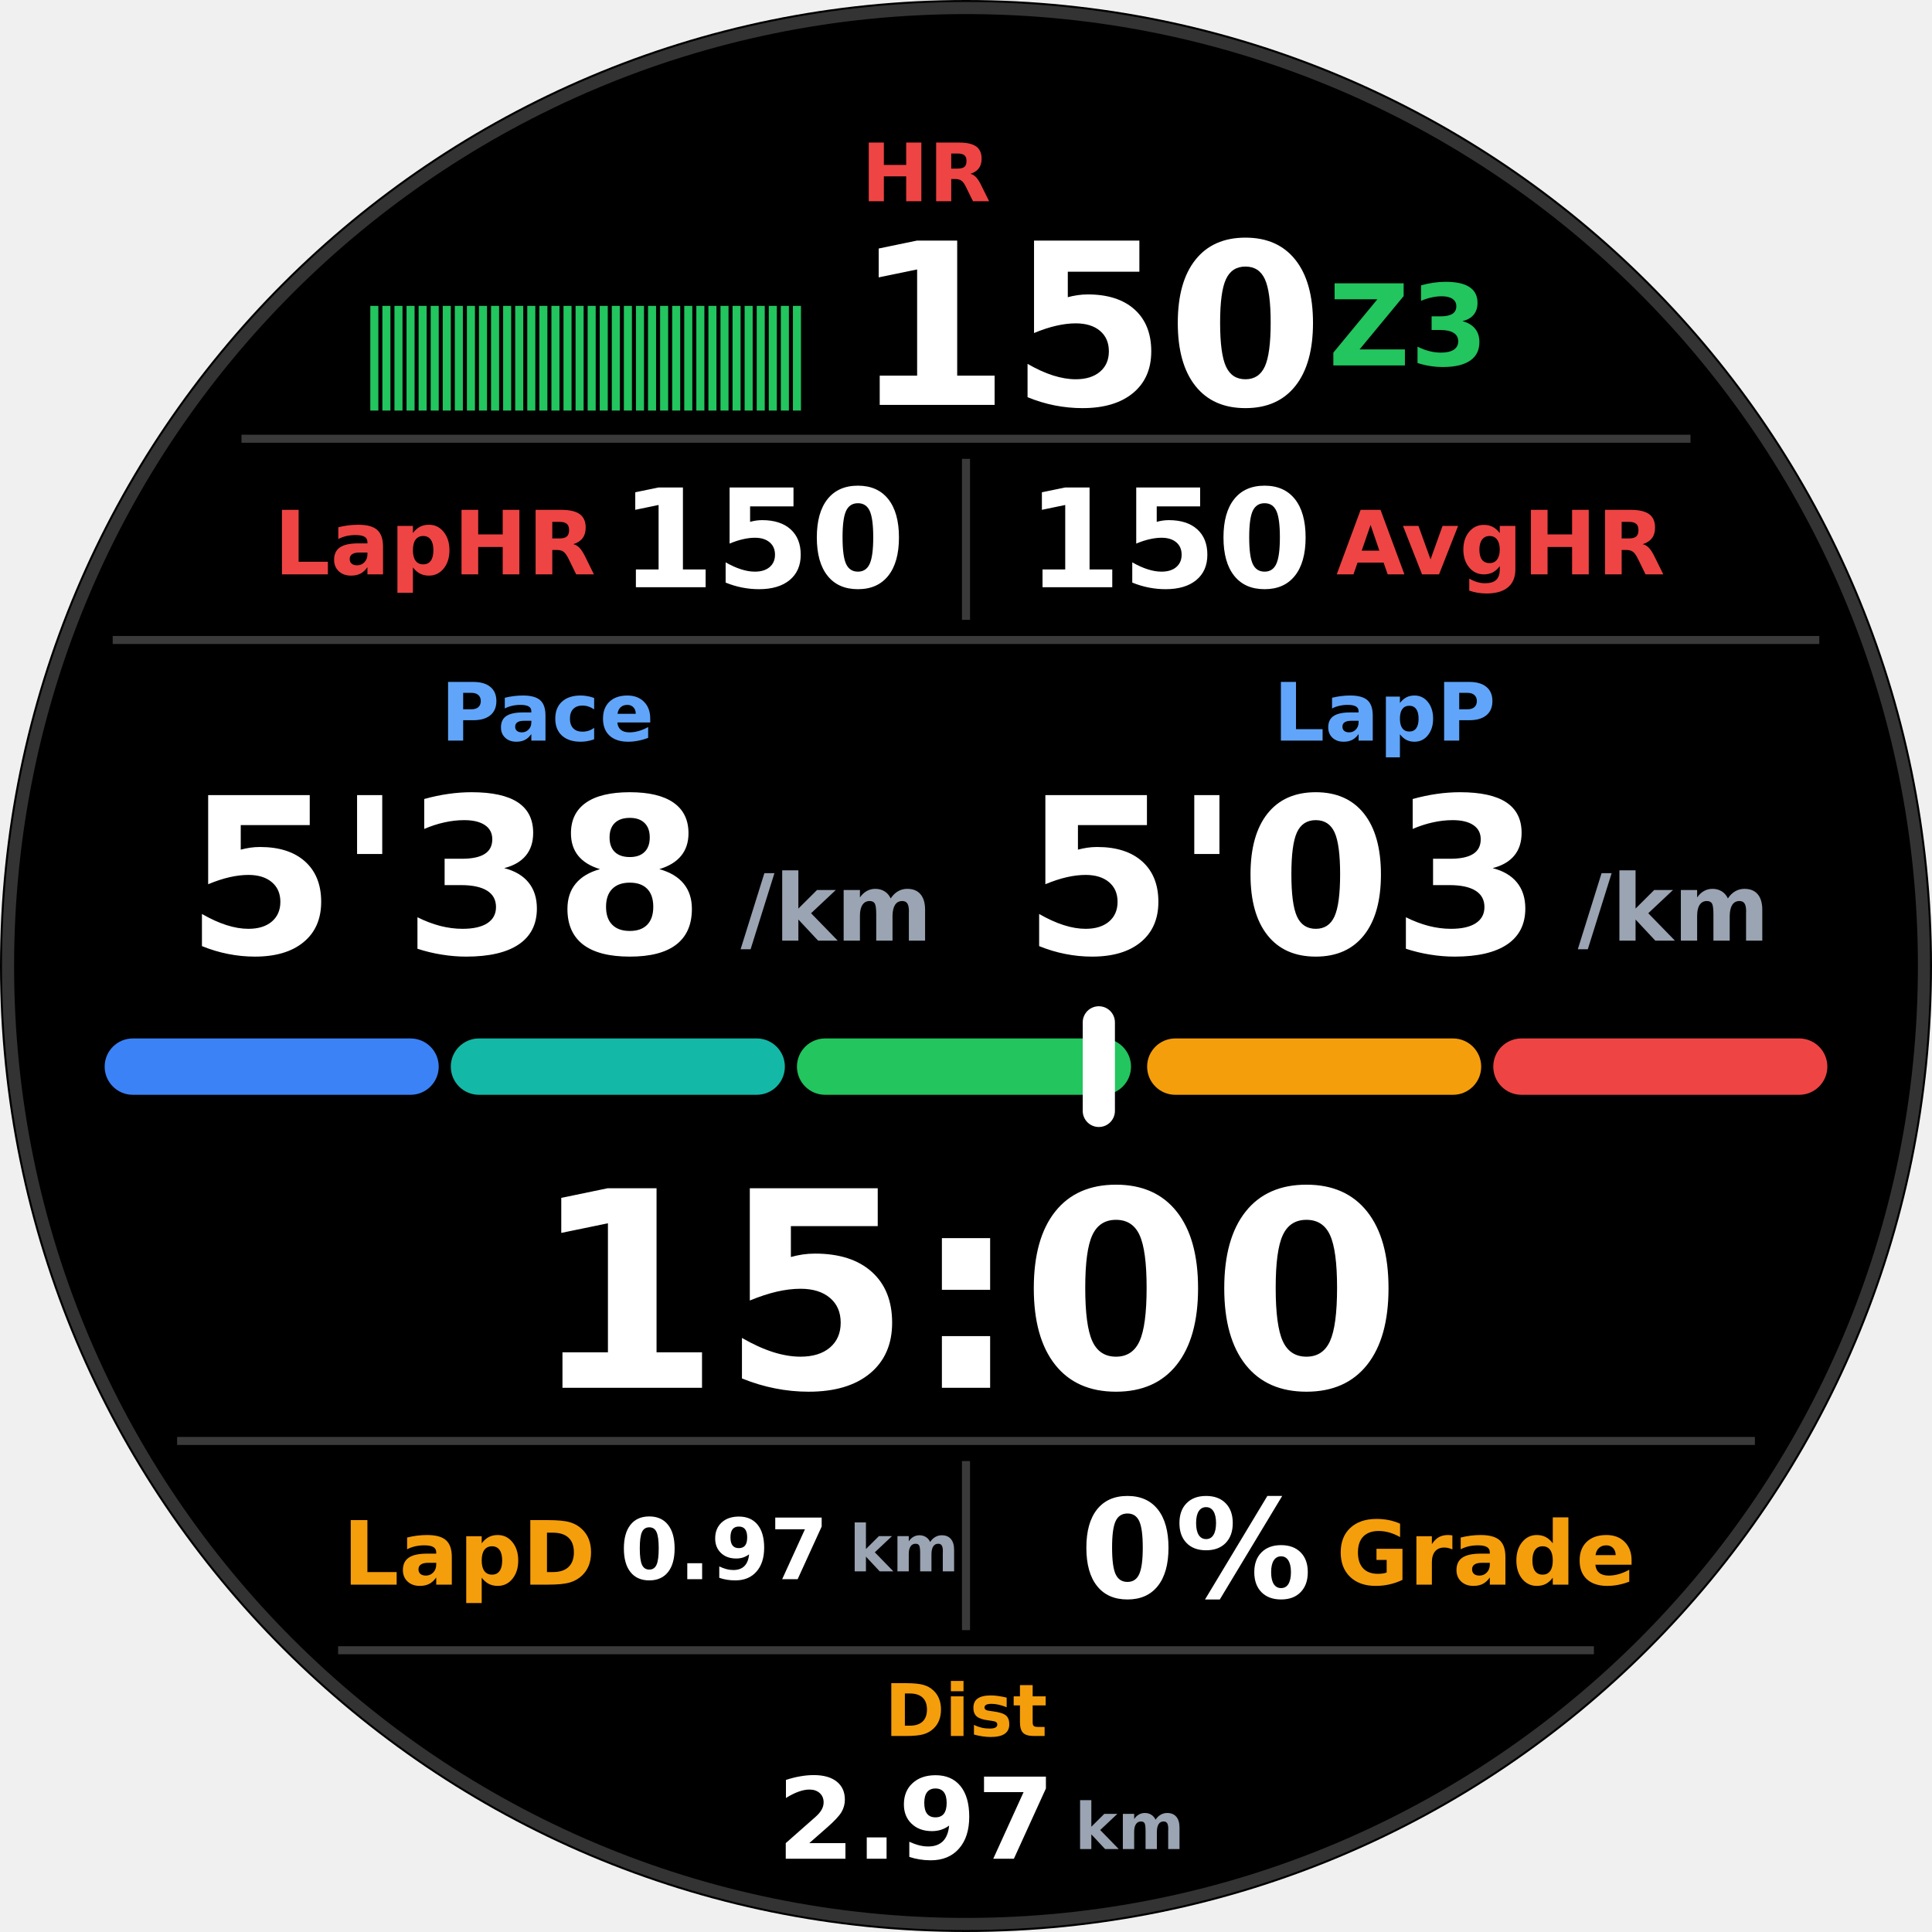
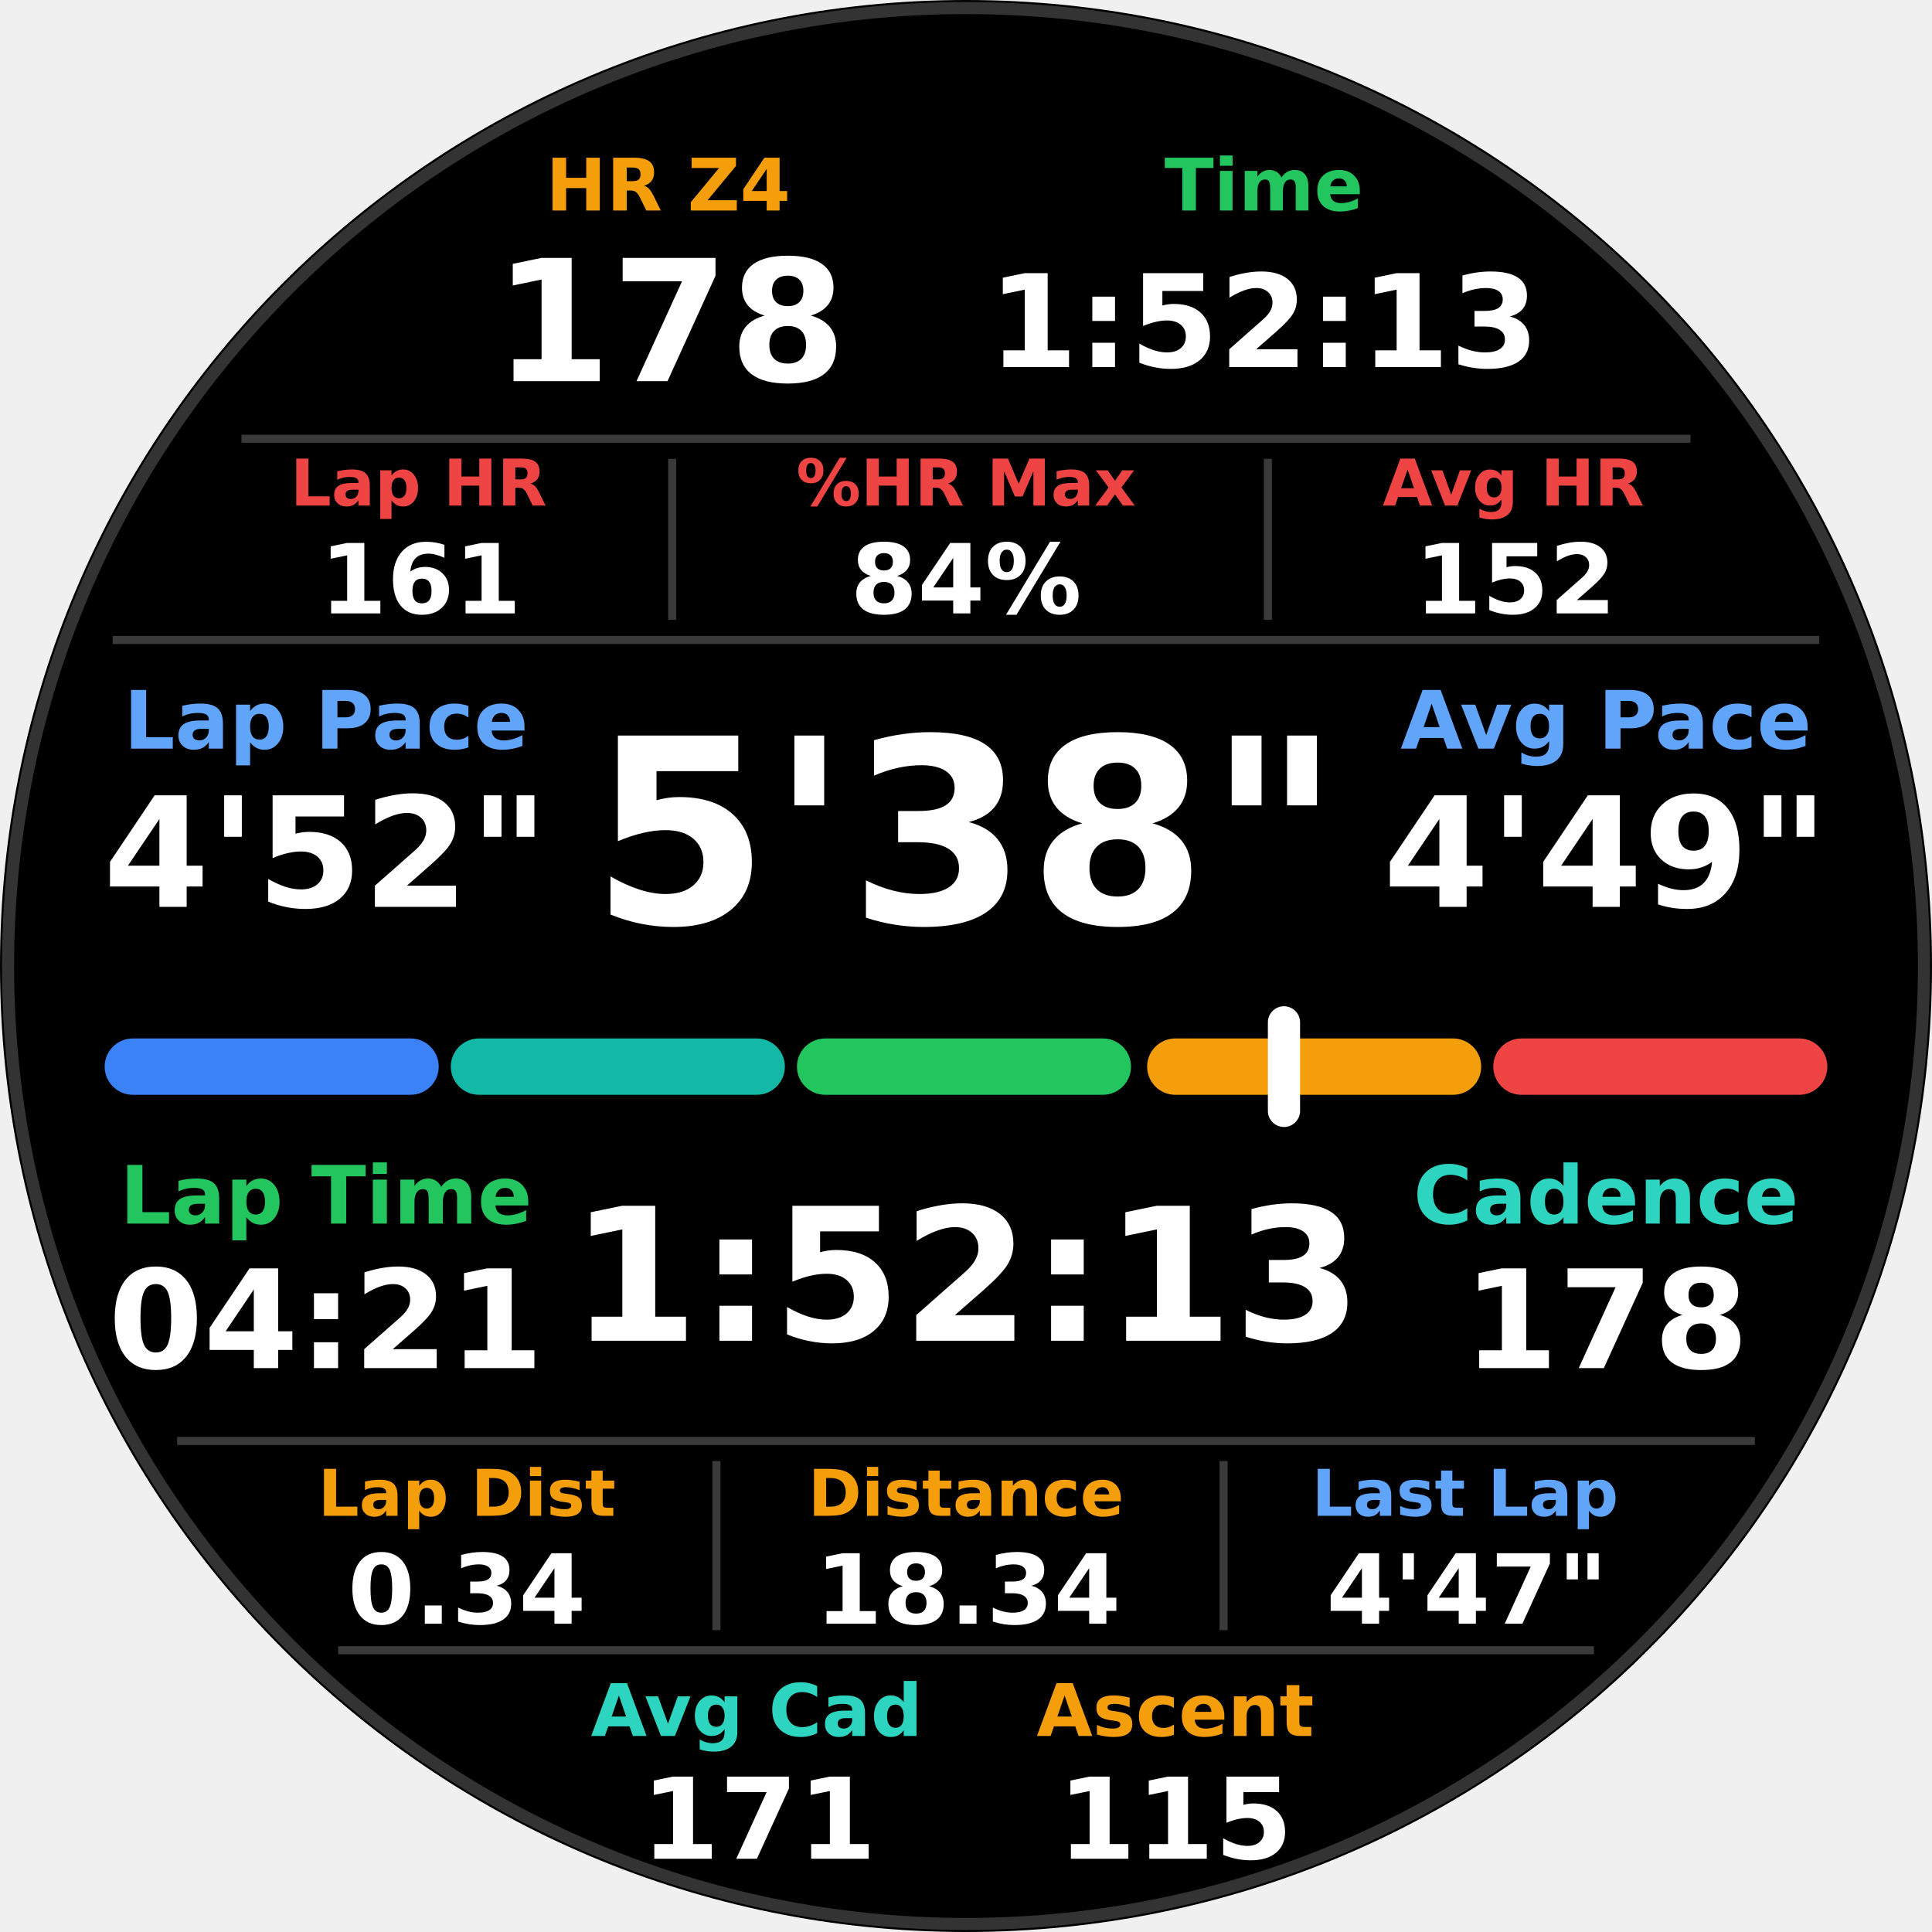
<svg xmlns="http://www.w3.org/2000/svg" width="480" height="480" viewBox="0 0 480 480">
  <defs>
    <clipPath id="round5">
      <circle cx="240" cy="240" r="240" />
    </clipPath>
  </defs>
  <circle cx="240" cy="240" r="239" fill="#000" />
  <g clip-path="url(#round5)">
    <rect x="0" y="0" width="480" height="480" rx="0" fill="#000000" />
    <rect x="60" y="108" width="360" height="2" rx="0" fill="#3a3a3a" />
    <rect x="28" y="158" width="424" height="2" rx="0" fill="#3a3a3a" />
    <rect x="44" y="357" width="392" height="2" rx="0" fill="#3a3a3a" />
    <rect x="84" y="409" width="312" height="2" rx="0" fill="#3a3a3a" />
-     <rect x="92" y="76" width="2" height="26" rx="0" fill="#22c55e" />
-     <rect x="95" y="76" width="2" height="26" rx="0" fill="#22c55e" />
-     <rect x="98" y="76" width="2" height="26" rx="0" fill="#22c55e" />
-     <rect x="101" y="76" width="2" height="26" rx="0" fill="#22c55e" />
-     <rect x="104" y="76" width="2" height="26" rx="0" fill="#22c55e" />
-     <rect x="107" y="76" width="2" height="26" rx="0" fill="#22c55e" />
-     <rect x="110" y="76" width="2" height="26" rx="0" fill="#22c55e" />
-     <rect x="113" y="76" width="2" height="26" rx="0" fill="#22c55e" />
-     <rect x="116" y="76" width="2" height="26" rx="0" fill="#22c55e" />
-     <rect x="119" y="76" width="2" height="26" rx="0" fill="#22c55e" />
-     <rect x="122" y="76" width="2" height="26" rx="0" fill="#22c55e" />
-     <rect x="125" y="76" width="2" height="26" rx="0" fill="#22c55e" />
-     <rect x="128" y="76" width="2" height="26" rx="0" fill="#22c55e" />
-     <rect x="131" y="76" width="2" height="26" rx="0" fill="#22c55e" />
-     <rect x="134" y="76" width="2" height="26" rx="0" fill="#22c55e" />
-     <rect x="137" y="76" width="2" height="26" rx="0" fill="#22c55e" />
-     <rect x="140" y="76" width="2" height="26" rx="0" fill="#22c55e" />
-     <rect x="143" y="76" width="2" height="26" rx="0" fill="#22c55e" />
-     <rect x="146" y="76" width="2" height="26" rx="0" fill="#22c55e" />
-     <rect x="149" y="76" width="2" height="26" rx="0" fill="#22c55e" />
-     <rect x="152" y="76" width="2" height="26" rx="0" fill="#22c55e" />
-     <rect x="155" y="76" width="2" height="26" rx="0" fill="#22c55e" />
-     <rect x="158" y="76" width="2" height="26" rx="0" fill="#22c55e" />
-     <rect x="161" y="76" width="2" height="26" rx="0" fill="#22c55e" />
-     <rect x="164" y="76" width="2" height="26" rx="0" fill="#22c55e" />
-     <rect x="167" y="76" width="2" height="26" rx="0" fill="#22c55e" />
-     <rect x="170" y="76" width="2" height="26" rx="0" fill="#22c55e" />
-     <rect x="173" y="76" width="2" height="26" rx="0" fill="#22c55e" />
-     <rect x="176" y="76" width="2" height="26" rx="0" fill="#22c55e" />
-     <rect x="179" y="76" width="2" height="26" rx="0" fill="#22c55e" />
-     <rect x="182" y="76" width="2" height="26" rx="0" fill="#22c55e" />
-     <rect x="185" y="76" width="2" height="26" rx="0" fill="#22c55e" />
-     <rect x="188" y="76" width="2" height="26" rx="0" fill="#22c55e" />
-     <rect x="191" y="76" width="2" height="26" rx="0" fill="#22c55e" />
-     <rect x="194" y="76" width="2" height="26" rx="0" fill="#22c55e" />
-     <rect x="197" y="76" width="2" height="26" rx="0" fill="#22c55e" />
-     <text x="214" y="50" text-anchor="start" font-size="20" fill="#ef4444" font-family="'DejaVu Sans',Arial,sans-serif" font-weight="600">HR</text>
-     <text x="212" y="100.6" text-anchor="start" font-size="56" fill="#ffffff" font-family="'DejaVu Sans',Arial,sans-serif" font-weight="600">150</text>
-     <text x="148" y="142.7" text-anchor="end" font-size="22" fill="#ef4444" font-family="'DejaVu Sans',Arial,sans-serif" font-weight="600">LapHR</text>
-     <text x="154" y="145.9" text-anchor="start" font-size="34" fill="#ffffff" font-family="'DejaVu Sans',Arial,sans-serif" font-weight="600">150</text>
-     <text x="332" y="142.7" text-anchor="start" font-size="22" fill="#ef4444" font-family="'DejaVu Sans',Arial,sans-serif" font-weight="600">AvgHR</text>
-     <text x="326" y="145.9" text-anchor="end" font-size="34" fill="#ffffff" font-family="'DejaVu Sans',Arial,sans-serif" font-weight="600">150</text>
-     <text x="136" y="184" text-anchor="middle" font-size="20" fill="#60a5fa" font-family="'DejaVu Sans',Arial,sans-serif" font-weight="600">Pace</text>
-     <text x="46" y="236.9" text-anchor="start" font-size="54" fill="#ffffff" font-family="'DejaVu Sans',Arial,sans-serif" font-weight="600">5'38</text>
-     <text x="184" y="233.7" text-anchor="start" font-size="23" fill="#9aa4b2" font-family="'DejaVu Sans',Arial,sans-serif" font-weight="600">/km</text>
-     <text x="344" y="184" text-anchor="middle" font-size="20" fill="#60a5fa" font-family="'DejaVu Sans',Arial,sans-serif" font-weight="600">LapP</text>
-     <text x="254" y="236.9" text-anchor="start" font-size="54" fill="#ffffff" font-family="'DejaVu Sans',Arial,sans-serif" font-weight="600">5'03</text>
-     <text x="392" y="233.7" text-anchor="start" font-size="23" fill="#9aa4b2" font-family="'DejaVu Sans',Arial,sans-serif" font-weight="600">/km</text>
-     <text x="240" y="344.8" text-anchor="middle" font-size="68" fill="#ffffff" font-family="'DejaVu Sans',Arial,sans-serif" font-weight="600">15:00</text>
-     <text x="148" y="393.7" text-anchor="end" font-size="22" fill="#f59e0b" font-family="'DejaVu Sans',Arial,sans-serif" font-weight="600">LapD</text>
-     <text x="154" y="392.35" text-anchor="start" font-size="21" fill="#ffffff" font-family="'DejaVu Sans',Arial,sans-serif" font-weight="600">0.97</text>
-     <text x="211" y="390.4" text-anchor="start" font-size="16" fill="#9aa4b2" font-family="'DejaVu Sans',Arial,sans-serif" font-weight="600">km</text>
-     <text x="332" y="393.7" text-anchor="start" font-size="22" fill="#f59e0b" font-family="'DejaVu Sans',Arial,sans-serif" font-weight="600">Grade</text>
-     <text x="326" y="396.9" text-anchor="end" font-size="34" fill="#ffffff" font-family="'DejaVu Sans',Arial,sans-serif" font-weight="600">0%</text>
-     <text x="240" y="431.3" text-anchor="middle" font-size="18" fill="#f59e0b" font-family="'DejaVu Sans',Arial,sans-serif" font-weight="600">Dist</text>
-     <text x="193" y="461.8" text-anchor="start" font-size="28" fill="#ffffff" font-family="'DejaVu Sans',Arial,sans-serif" font-weight="600">2.97</text>
-     <text x="267" y="459.4" text-anchor="start" font-size="16" fill="#9aa4b2" font-family="'DejaVu Sans',Arial,sans-serif" font-weight="600">km</text>
-     <rect x="239" y="114" width="2" height="40" rx="0" fill="#3a3a3a" />
-     <rect x="239" y="363" width="2" height="42" rx="0" fill="#3a3a3a" />
-     <text x="330" y="90.8" text-anchor="start" font-size="28" fill="#22c55e" font-family="'DejaVu Sans',Arial,sans-serif" font-weight="600">Z3</text>
+     <text x="166" y="52.3" text-anchor="middle" font-size="18" fill="#f59e0b" font-family="'DejaVu Sans',Arial,sans-serif" font-weight="600">HR Z4</text>
+     <text x="314" y="52.3" text-anchor="middle" font-size="18" fill="#22c55e" font-family="'DejaVu Sans',Arial,sans-serif" font-weight="600">Time</text>
+     <text x="104" y="125.6" text-anchor="middle" font-size="16" fill="#ef4444" font-family="'DejaVu Sans',Arial,sans-serif" font-weight="600">Lap HR</text>
+     <text x="240" y="125.6" text-anchor="middle" font-size="16" fill="#ef4444" font-family="'DejaVu Sans',Arial,sans-serif" font-weight="600">%HR Max</text>
+     <text x="376" y="125.6" text-anchor="middle" font-size="16" fill="#ef4444" font-family="'DejaVu Sans',Arial,sans-serif" font-weight="600">Avg HR</text>
+     <text x="81" y="186" text-anchor="middle" font-size="20" fill="#60a5fa" font-family="'DejaVu Sans',Arial,sans-serif" font-weight="600">Lap Pace</text>
+     <text x="399" y="186" text-anchor="middle" font-size="20" fill="#60a5fa" font-family="'DejaVu Sans',Arial,sans-serif" font-weight="600">Avg Pace</text>
+     <text x="81" y="304" text-anchor="middle" font-size="20" fill="#22c55e" font-family="'DejaVu Sans',Arial,sans-serif" font-weight="600">Lap Time</text>
+     <text x="399" y="304" text-anchor="middle" font-size="20" fill="#2dd4bf" font-family="'DejaVu Sans',Arial,sans-serif" font-weight="600">Cadence</text>
+     <text x="116" y="376.6" text-anchor="middle" font-size="16" fill="#f59e0b" font-family="'DejaVu Sans',Arial,sans-serif" font-weight="600">Lap Dist</text>
+     <text x="240" y="376.6" text-anchor="middle" font-size="16" fill="#f59e0b" font-family="'DejaVu Sans',Arial,sans-serif" font-weight="600">Distance</text>
+     <text x="364" y="376.6" text-anchor="middle" font-size="16" fill="#60a5fa" font-family="'DejaVu Sans',Arial,sans-serif" font-weight="600">Last Lap</text>
+     <text x="188" y="431.3" text-anchor="middle" font-size="18" fill="#2dd4bf" font-family="'DejaVu Sans',Arial,sans-serif" font-weight="600">Avg Cad</text>
+     <text x="292" y="431.3" text-anchor="middle" font-size="18" fill="#f59e0b" font-family="'DejaVu Sans',Arial,sans-serif" font-weight="600">Ascent</text>
+     <rect x="166" y="114" width="2" height="40" rx="0" fill="#3a3a3a" />
+     <rect x="314" y="114" width="2" height="40" rx="0" fill="#3a3a3a" />
+     <rect x="177" y="363" width="2" height="42" rx="0" fill="#3a3a3a" />
+     <rect x="303" y="363" width="2" height="42" rx="0" fill="#3a3a3a" />
    <rect x="26" y="258" width="83" height="14" rx="7" fill="#3b82f6" />
    <rect x="112" y="258" width="83" height="14" rx="7" fill="#14b8a6" />
    <rect x="198" y="258" width="83" height="14" rx="7" fill="#22c55e" />
    <rect x="285" y="258" width="83" height="14" rx="7" fill="#f59e0b" />
    <rect x="371" y="258" width="83" height="14" rx="7" fill="#ef4444" />
-     <rect x="269" y="250" width="8" height="30" rx="4" fill="#ffffff" />
+     <rect x="315" y="250" width="8" height="30" rx="4" fill="#ffffff" />
+     <text x="166.5" y="94.7" text-anchor="middle" font-size="42" fill="#ffffff" font-family="'DejaVu Sans',Arial,sans-serif" font-weight="600">178</text>
+     <text x="314" y="91.2" text-anchor="middle" font-size="32" fill="#ffffff" font-family="'DejaVu Sans',Arial,sans-serif" font-weight="600">1:52:13</text>
+     <text x="104.5" y="152.4" text-anchor="middle" font-size="24" fill="#ffffff" font-family="'DejaVu Sans',Arial,sans-serif" font-weight="600">161</text>
+     <text x="240" y="152.4" text-anchor="middle" font-size="24" fill="#ffffff" font-family="'DejaVu Sans',Arial,sans-serif" font-weight="600">84%</text>
+     <text x="376.5" y="152.4" text-anchor="middle" font-size="24" fill="#ffffff" font-family="'DejaVu Sans',Arial,sans-serif" font-weight="600">152</text>
+     <text x="81" y="225.3" text-anchor="middle" font-size="38" fill="#ffffff" font-family="'DejaVu Sans',Arial,sans-serif" font-weight="600">4'52"</text>
+     <text x="240" y="229.4" text-anchor="middle" font-size="64" fill="#ffffff" font-family="'DejaVu Sans',Arial,sans-serif" font-weight="600">5'38"</text>
+     <text x="399" y="225.3" text-anchor="middle" font-size="38" fill="#ffffff" font-family="'DejaVu Sans',Arial,sans-serif" font-weight="600">4'49"</text>
+     <text x="81" y="339.9" text-anchor="middle" font-size="34" fill="#ffffff" font-family="'DejaVu Sans',Arial,sans-serif" font-weight="600">04:21</text>
+     <text x="240" y="333.1" text-anchor="middle" font-size="46" fill="#ffffff" font-family="'DejaVu Sans',Arial,sans-serif" font-weight="600">1:52:13</text>
+     <text x="399" y="339.9" text-anchor="middle" font-size="34" fill="#ffffff" font-family="'DejaVu Sans',Arial,sans-serif" font-weight="600">178</text>
+     <text x="116" y="403.4" text-anchor="middle" font-size="24" fill="#ffffff" font-family="'DejaVu Sans',Arial,sans-serif" font-weight="600">0.34</text>
+     <text x="240.5" y="403.4" text-anchor="middle" font-size="24" fill="#ffffff" font-family="'DejaVu Sans',Arial,sans-serif" font-weight="600">18.34</text>
+     <text x="364.5" y="403.4" text-anchor="middle" font-size="24" fill="#ffffff" font-family="'DejaVu Sans',Arial,sans-serif" font-weight="600">4'47"</text>
+     <text x="188.5" y="461.8" text-anchor="middle" font-size="28" fill="#ffffff" font-family="'DejaVu Sans',Arial,sans-serif" font-weight="600">171</text>
+     <text x="292" y="461.8" text-anchor="middle" font-size="28" fill="#ffffff" font-family="'DejaVu Sans',Arial,sans-serif" font-weight="600">115</text>
  </g>
  <circle cx="240" cy="240" r="238" fill="none" stroke="#333" stroke-width="3" />
</svg>
